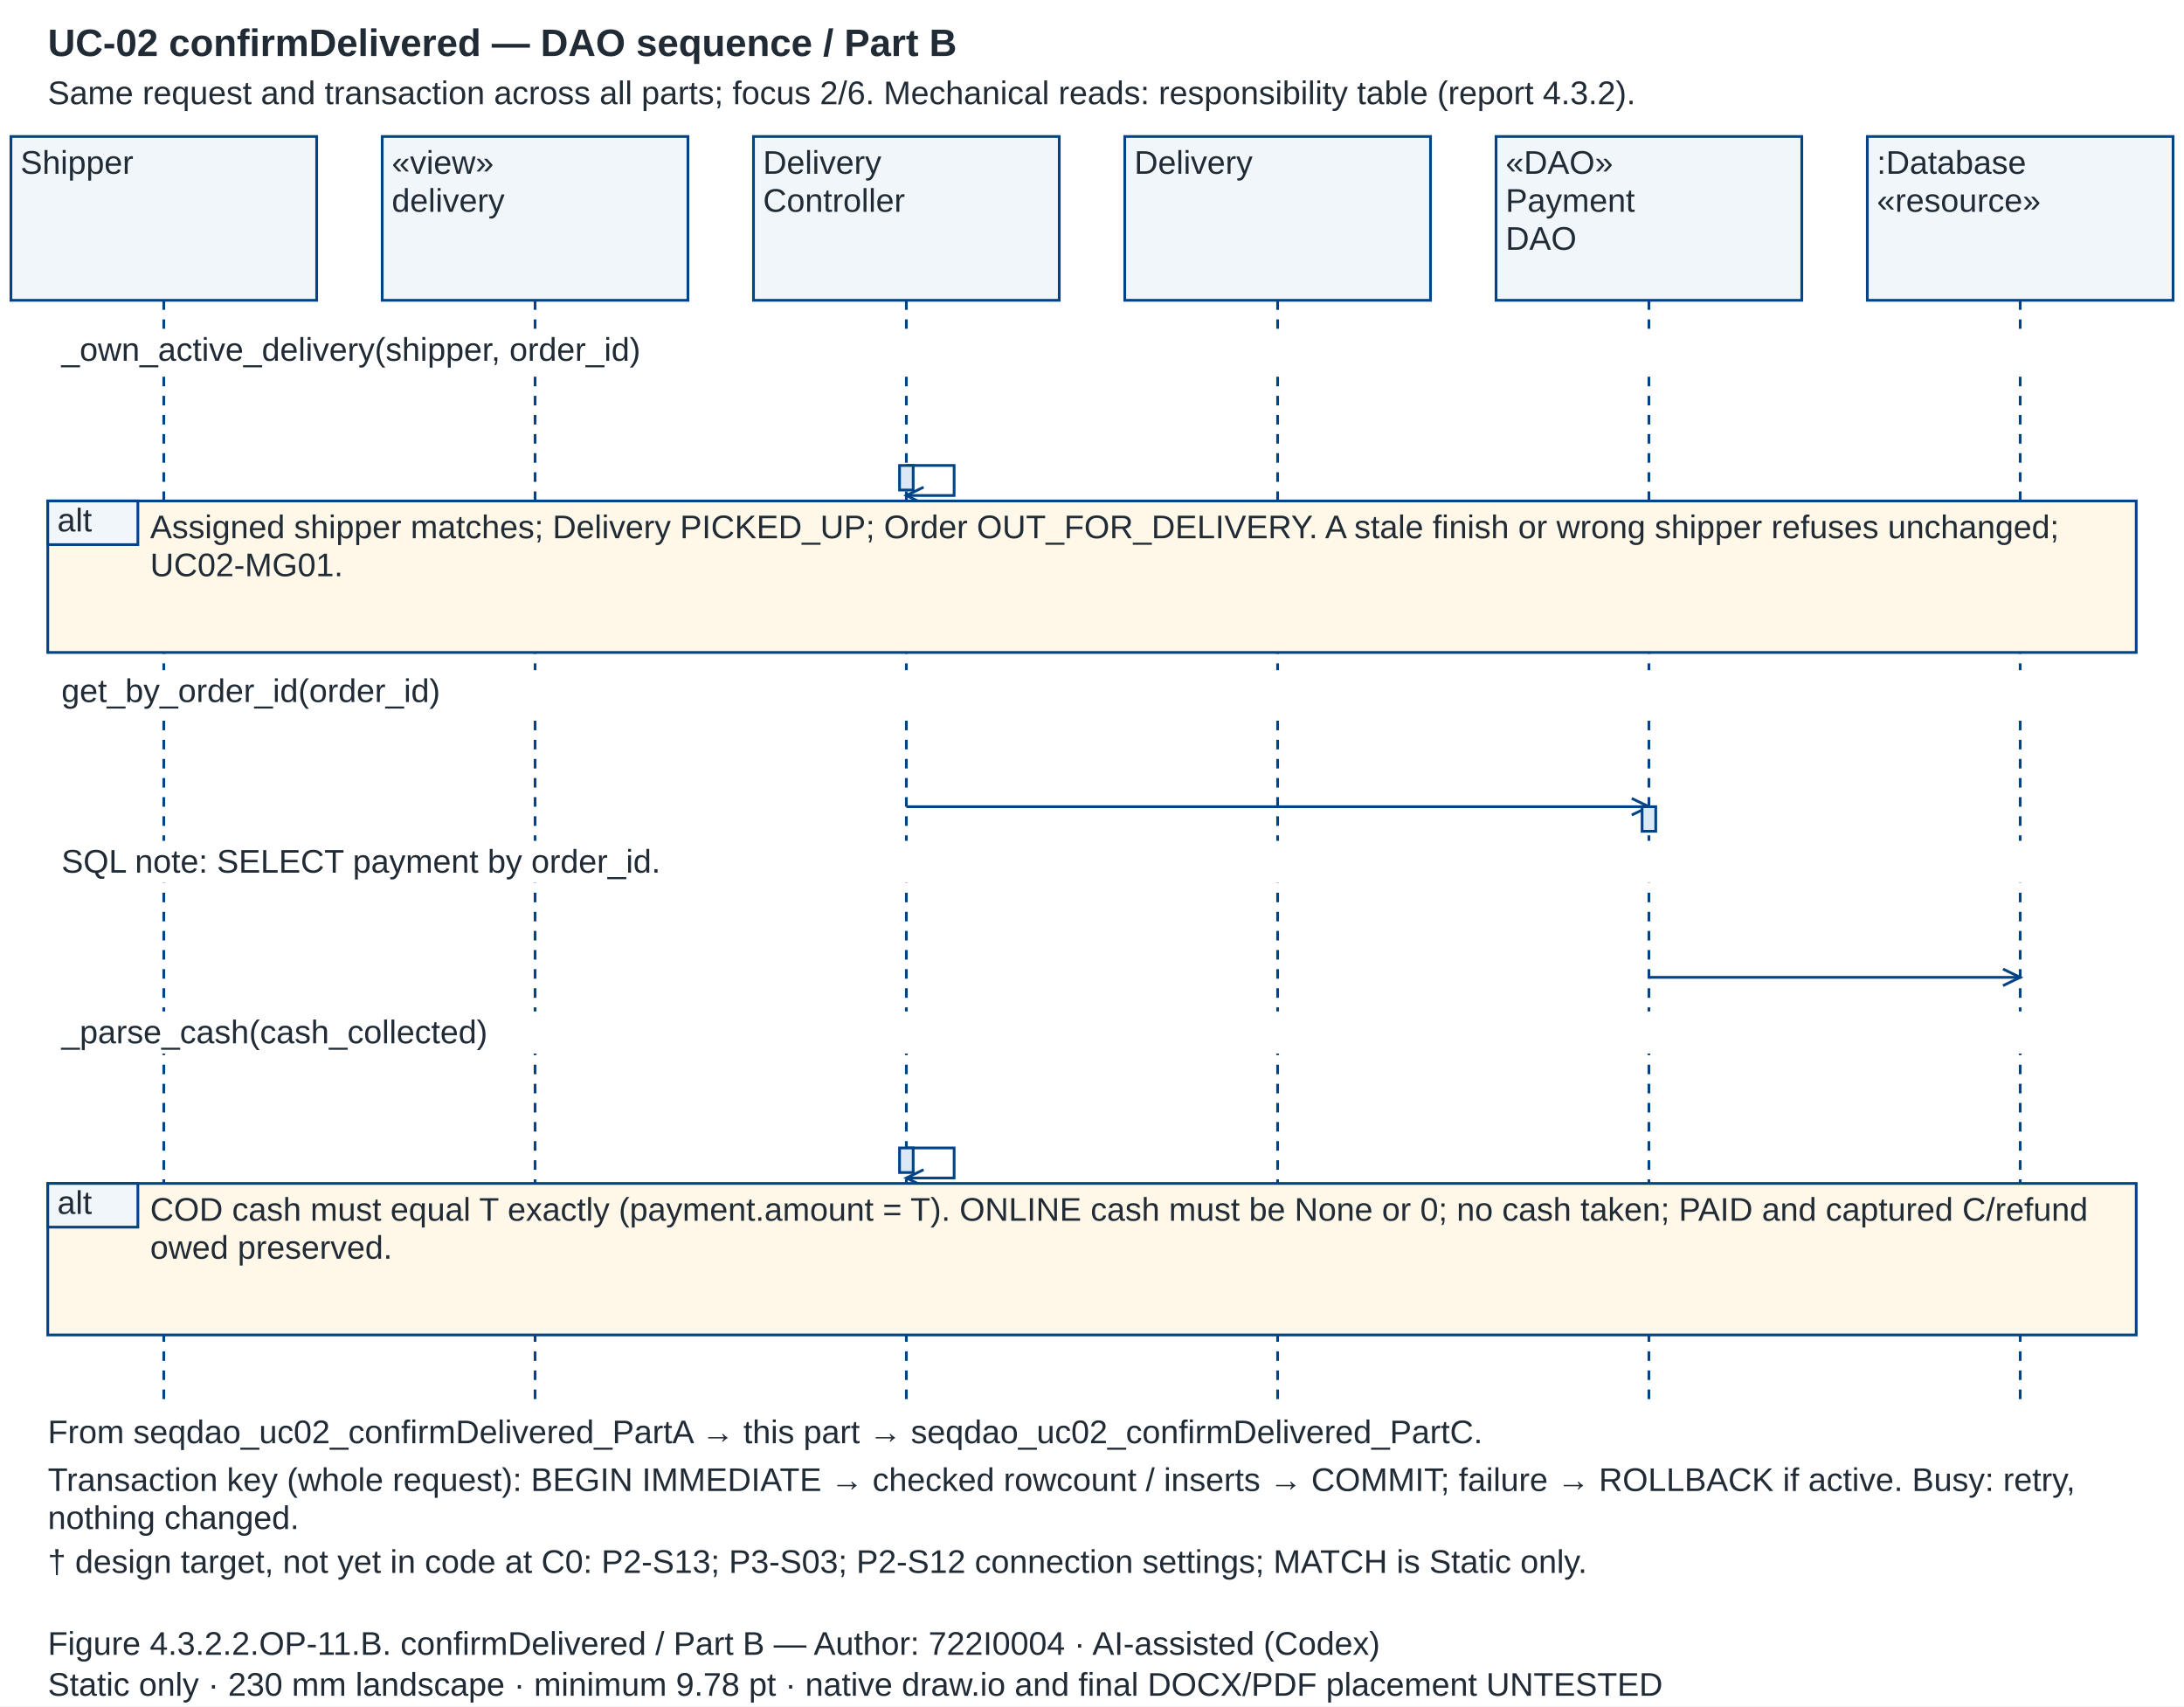
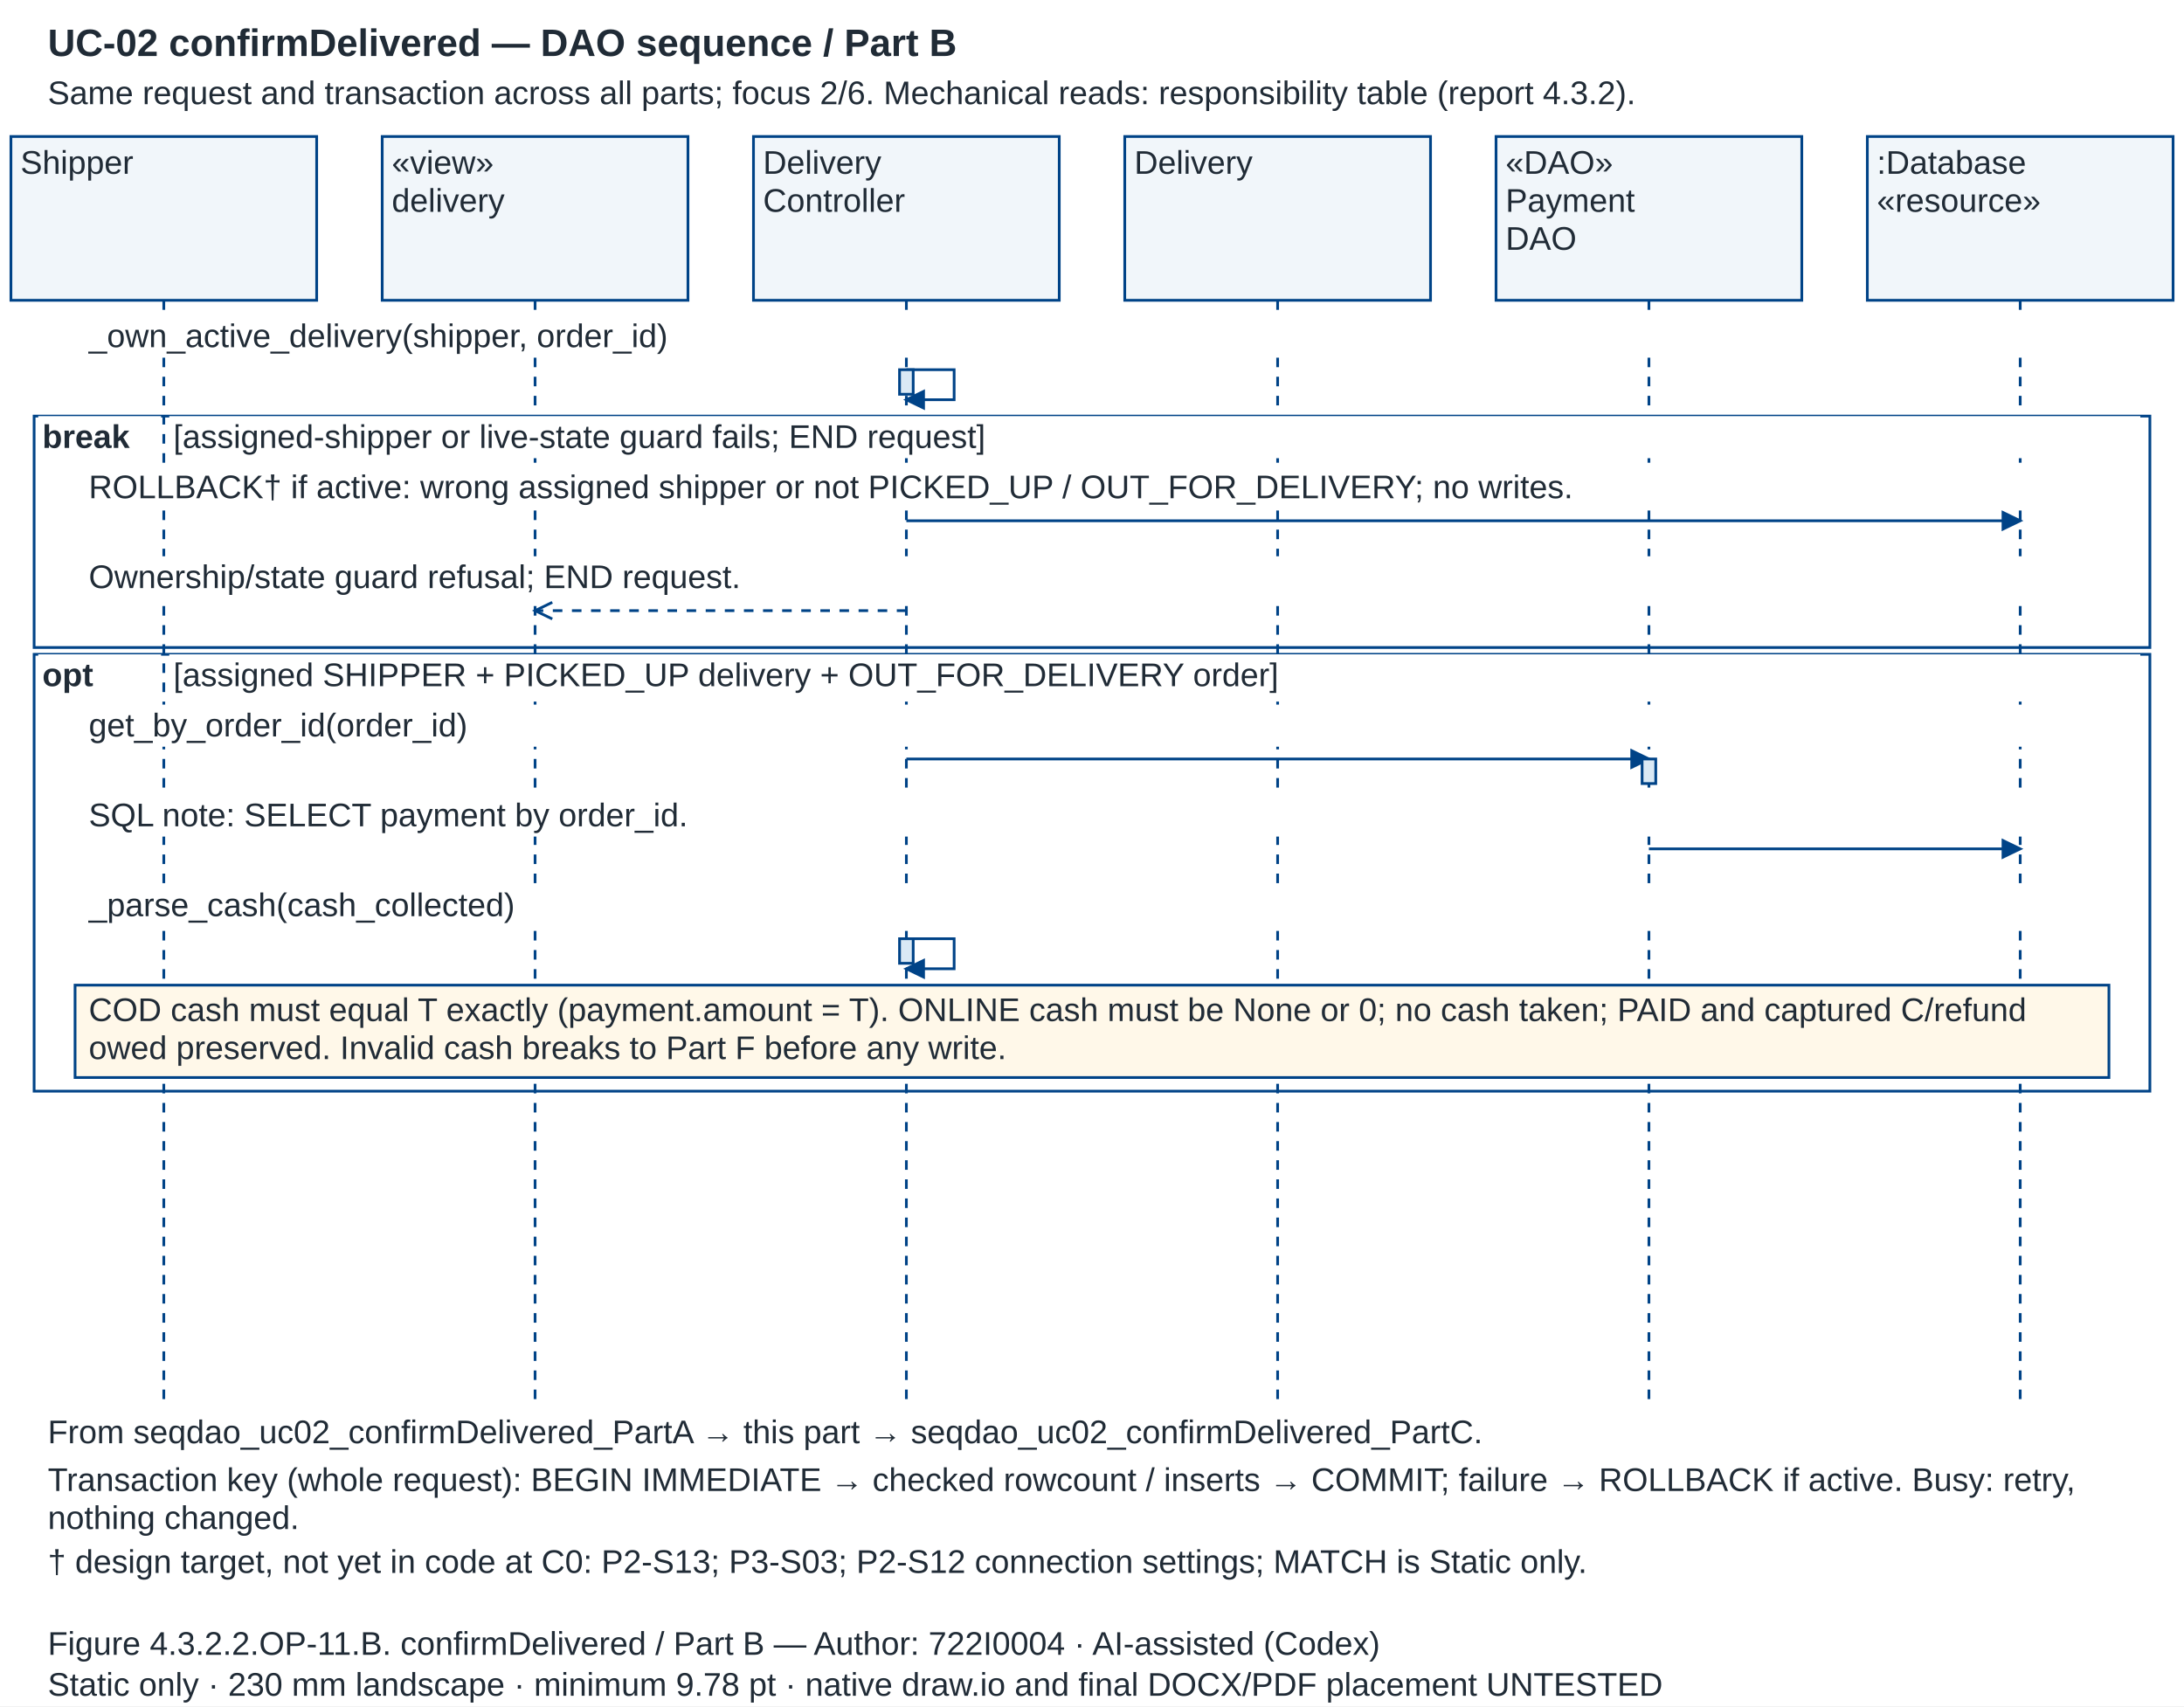
<svg xmlns="http://www.w3.org/2000/svg" width="1600" height="1250" viewBox="0 0 1600 1250">
  <rect width="100%" height="100%" fill="white" />
  <text x="35" y="41.04" font-family="Arial" font-size="28" font-weight="bold" fill="#202B36">UC-02 confirmDelivered — DAO sequence / Part B</text>
  <text x="35" y="76.32" font-family="Arial" font-size="24" font-weight="normal" fill="#202B36">Same request and transaction across all parts; focus 2/6. Mechanical reads: responsibility table (report 4.3.2).</text>
+   <rect data-fragment-id="fragment_seqdao_uc02_confirmDelivered_PartB_1" x="25" y="304.84" width="1550" height="169.52" fill="none" stroke="#004387" stroke-width="2" />
+   <rect data-fragment-id="fragment_seqdao_uc02_confirmDelivered_PartB_2" x="25" y="479.36" width="1550" height="320.04" fill="none" stroke="#004387" stroke-width="2" />
  <rect x="8.0" y="100" width="224" height="120" stroke="#004387" fill="#F1F6FA" stroke-width="2" />
  <text x="15.0" y="127.32" font-family="Arial" font-size="24" font-weight="normal" fill="#202B36">Shipper</text>
-   <polyline points="120.0,220 120.0,1030" fill="none" stroke="#004387" stroke-width="2" stroke-dasharray="7 7" />
+   <polyline points="120.0,220 120.0,1026" fill="none" stroke="#004387" stroke-width="2" stroke-dasharray="7 7" />
  <rect x="280.0" y="100" width="224" height="120" stroke="#004387" fill="#F1F6FA" stroke-width="2" />
  <text x="287.0" y="127.32" font-family="Arial" font-size="24" font-weight="normal" fill="#202B36">«view»</text>
  <text x="287.0" y="155.16" font-family="Arial" font-size="24" font-weight="normal" fill="#202B36">delivery</text>
-   <polyline points="392.0,220 392.0,1030" fill="none" stroke="#004387" stroke-width="2" stroke-dasharray="7 7" />
+   <polyline points="392.0,220 392.0,1026" fill="none" stroke="#004387" stroke-width="2" stroke-dasharray="7 7" />
  <rect x="552.0" y="100" width="224" height="120" stroke="#004387" fill="#F1F6FA" stroke-width="2" />
  <text x="559.0" y="127.32" font-family="Arial" font-size="24" font-weight="normal" fill="#202B36">Delivery</text>
  <text x="559.0" y="155.16" font-family="Arial" font-size="24" font-weight="normal" fill="#202B36">Controller</text>
-   <polyline points="664.0,220 664.0,1030" fill="none" stroke="#004387" stroke-width="2" stroke-dasharray="7 7" />
+   <polyline points="664.0,220 664.0,1026" fill="none" stroke="#004387" stroke-width="2" stroke-dasharray="7 7" />
  <rect x="824.0" y="100" width="224" height="120" stroke="#004387" fill="#F1F6FA" stroke-width="2" />
  <text x="831.0" y="127.32" font-family="Arial" font-size="24" font-weight="normal" fill="#202B36">Delivery</text>
-   <polyline points="936.0,220 936.0,1030" fill="none" stroke="#004387" stroke-width="2" stroke-dasharray="7 7" />
+   <polyline points="936.0,220 936.0,1026" fill="none" stroke="#004387" stroke-width="2" stroke-dasharray="7 7" />
  <rect x="1096.0" y="100" width="224" height="120" stroke="#004387" fill="#F1F6FA" stroke-width="2" />
  <text x="1103.0" y="127.32" font-family="Arial" font-size="24" font-weight="normal" fill="#202B36">«DAO»</text>
  <text x="1103.0" y="155.16" font-family="Arial" font-size="24" font-weight="normal" fill="#202B36">Payment</text>
  <text x="1103.0" y="183.0" font-family="Arial" font-size="24" font-weight="normal" fill="#202B36">DAO</text>
-   <polyline points="1208.0,220 1208.0,1030" fill="none" stroke="#004387" stroke-width="2" stroke-dasharray="7 7" />
+   <polyline points="1208.0,220 1208.0,1026" fill="none" stroke="#004387" stroke-width="2" stroke-dasharray="7 7" />
  <rect x="1368.0" y="100" width="224" height="120" stroke="#004387" fill="#F1F6FA" stroke-width="2" />
  <text x="1375.0" y="127.32" font-family="Arial" font-size="24" font-weight="normal" fill="#202B36">:Database</text>
  <text x="1375.0" y="155.16" font-family="Arial" font-size="24" font-weight="normal" fill="#202B36">«resource»</text>
-   <polyline points="1480.0,220 1480.0,1030" fill="none" stroke="#004387" stroke-width="2" stroke-dasharray="7 7" />
-   <rect x="42" y="241" width="1516" height="30.84" fill="white" />
-   <text x="45" y="264.32" font-family="Arial" font-size="24" font-weight="normal" fill="#202B36">_own_active_delivery(shipper, order_id)</text>
-   <polyline points="664.0,341 699.0,341 699.0,363 664.0,363" fill="none" stroke="#004387" stroke-width="2" />
-   <polyline points="676.606,356.91 664.0,363 676.606,369.09" fill="none" stroke="#004387" stroke-width="2" />
-   <rect x="659.0" y="341" width="10" height="18" stroke="#004387" fill="#DAE9F5" stroke-width="2" />
-   <rect x="35" y="367" width="1530" height="111" stroke="#004387" fill="#FFF8E9" stroke-width="2" />
-   <rect x="35" y="367" width="66" height="32" stroke="#004387" fill="#F1F6FA" stroke-width="2" />
-   <text x="42" y="389.32" font-family="Arial" font-size="24" font-weight="normal" fill="#202B36">alt</text>
-   <text x="110" y="394.32" font-family="Arial" font-size="24" font-weight="normal" fill="#202B36">Assigned shipper matches; Delivery PICKED_UP; Order OUT_FOR_DELIVERY. A stale finish or wrong shipper refuses unchanged;</text>
-   <text x="110" y="422.16" font-family="Arial" font-size="24" font-weight="normal" fill="#202B36">UC02-MG01.</text>
-   <rect x="42" y="491" width="1516" height="30.84" fill="white" />
-   <text x="45" y="514.32" font-family="Arial" font-size="24" font-weight="normal" fill="#202B36">get_by_order_id(order_id)</text>
-   <polyline points="664.0,591 1208.0,591" fill="none" stroke="#004387" stroke-width="2" />
-   <polyline points="1195.394,597.09 1208.0,591 1195.394,584.91" fill="none" stroke="#004387" stroke-width="2" />
-   <rect x="1203.0" y="591" width="10" height="18" stroke="#004387" fill="#DAE9F5" stroke-width="2" />
-   <rect x="42" y="616" width="1516" height="30.84" fill="white" />
-   <text x="45" y="639.32" font-family="Arial" font-size="24" font-weight="normal" fill="#202B36">SQL note: SELECT payment by order_id.</text>
-   <polyline points="1208.0,716 1480.0,716" fill="none" stroke="#004387" stroke-width="2" />
-   <polyline points="1467.394,722.09 1480.0,716 1467.394,709.91" fill="none" stroke="#004387" stroke-width="2" />
-   <rect x="42" y="741" width="1516" height="30.84" fill="white" />
-   <text x="45" y="764.32" font-family="Arial" font-size="24" font-weight="normal" fill="#202B36">_parse_cash(cash_collected)</text>
-   <polyline points="664.0,841 699.0,841 699.0,863 664.0,863" fill="none" stroke="#004387" stroke-width="2" />
-   <polyline points="676.606,856.91 664.0,863 676.606,869.09" fill="none" stroke="#004387" stroke-width="2" />
-   <rect x="659.0" y="841" width="10" height="18" stroke="#004387" fill="#DAE9F5" stroke-width="2" />
-   <rect x="35" y="867" width="1530" height="111" stroke="#004387" fill="#FFF8E9" stroke-width="2" />
-   <rect x="35" y="867" width="66" height="32" stroke="#004387" fill="#F1F6FA" stroke-width="2" />
-   <text x="42" y="889.32" font-family="Arial" font-size="24" font-weight="normal" fill="#202B36">alt</text>
-   <text x="110" y="894.32" font-family="Arial" font-size="24" font-weight="normal" fill="#202B36">COD cash must equal T exactly (payment.amount = T). ONLINE cash must be None or 0; no cash taken; PAID and captured C/refund</text>
-   <text x="110" y="922.16" font-family="Arial" font-size="24" font-weight="normal" fill="#202B36">owed preserved.</text>
+   <polyline points="1480.0,220 1480.0,1026" fill="none" stroke="#004387" stroke-width="2" stroke-dasharray="7 7" />
+   <rect x="28" y="304.84" width="90" height="30.84" fill="white" />
+   <text x="31" y="328.16" font-family="Arial" font-size="24" font-weight="bold" fill="#202B36">break</text>
+   <rect x="124" y="304.84" width="1444" height="30.84" fill="white" />
+   <text x="127" y="328.16" font-family="Arial" font-size="24" font-weight="normal" fill="#202B36">[assigned-shipper or live-state guard fails; END request]</text>
+   <rect x="28" y="479.36" width="90" height="30.84" fill="white" />
+   <text x="31" y="502.68" font-family="Arial" font-size="24" font-weight="bold" fill="#202B36">opt</text>
+   <rect x="124" y="479.36" width="1444" height="30.84" fill="white" />
+   <text x="127" y="502.68" font-family="Arial" font-size="24" font-weight="normal" fill="#202B36">[assigned SHIPPER + PICKED_UP delivery + OUT_FOR_DELIVERY order]</text>
+   <rect x="62" y="231" width="1476" height="30.84" fill="white" />
+   <text x="65" y="254.32" font-family="Arial" font-size="24" font-weight="normal" fill="#202B36">_own_active_delivery(shipper, order_id)</text>
+   <polyline points="664.0,270.84 699.0,270.84 699.0,292.84 664.0,292.84" fill="none" stroke="#004387" stroke-width="2" />
+   <polygon data-edge-head="message0" points="676.606,286.75 664.0,292.84 676.606,298.93" fill="#004387" stroke="#004387" stroke-width="2" />
+   <rect x="659.0" y="270.84" width="10" height="18" stroke="#004387" fill="#DAE9F5" stroke-width="2" />
+   <rect x="62" y="341.68" width="1476" height="30.84" fill="white" />
+   <text x="65" y="365" font-family="Arial" font-size="24" font-weight="normal" fill="#202B36">ROLLBACK† if active: wrong assigned shipper or not PICKED_UP / OUT_FOR_DELIVERY; no writes.</text>
+   <polyline points="664.0,381.52 1480.0,381.52" fill="none" stroke="#004387" stroke-width="2" />
+   <polygon data-edge-head="message1" points="1467.394,387.61 1480.0,381.52 1467.394,375.43" fill="#004387" stroke="#004387" stroke-width="2" />
+   <rect x="62" y="407.52" width="1476" height="30.84" fill="white" />
+   <text x="65" y="430.84" font-family="Arial" font-size="24" font-weight="normal" fill="#202B36">Ownership/state guard refusal; END request.</text>
+   <polyline points="664.0,447.36 392.0,447.36" fill="none" stroke="#004387" stroke-width="2" stroke-dasharray="7 7" />
+   <polyline data-edge-head="message2" points="404.606,441.27 392.0,447.36 404.606,453.45" fill="none" stroke="#004387" stroke-width="2" />
+   <rect x="62" y="516.2" width="1476" height="30.84" fill="white" />
+   <text x="65" y="539.52" font-family="Arial" font-size="24" font-weight="normal" fill="#202B36">get_by_order_id(order_id)</text>
+   <polyline points="664.0,556.04 1208.0,556.04" fill="none" stroke="#004387" stroke-width="2" />
+   <polygon data-edge-head="message3" points="1195.394,562.13 1208.0,556.04 1195.394,549.95" fill="#004387" stroke="#004387" stroke-width="2" />
+   <rect x="1203.0" y="556.04" width="10" height="18" stroke="#004387" fill="#DAE9F5" stroke-width="2" />
+   <rect x="62" y="582.04" width="1476" height="30.84" fill="white" />
+   <text x="65" y="605.36" font-family="Arial" font-size="24" font-weight="normal" fill="#202B36">SQL note: SELECT payment by order_id.</text>
+   <polyline points="1208.0,621.88 1480.0,621.88" fill="none" stroke="#004387" stroke-width="2" />
+   <polygon data-edge-head="message4" points="1467.394,627.97 1480.0,621.88 1467.394,615.79" fill="#004387" stroke="#004387" stroke-width="2" />
+   <rect x="62" y="647.88" width="1476" height="30.84" fill="white" />
+   <text x="65" y="671.2" font-family="Arial" font-size="24" font-weight="normal" fill="#202B36">_parse_cash(cash_collected)</text>
+   <polyline points="664.0,687.72 699.0,687.72 699.0,709.72 664.0,709.72" fill="none" stroke="#004387" stroke-width="2" />
+   <polygon data-edge-head="message5" points="676.606,703.63 664.0,709.72 676.606,715.81" fill="#004387" stroke="#004387" stroke-width="2" />
+   <rect x="659.0" y="687.72" width="10" height="18" stroke="#004387" fill="#DAE9F5" stroke-width="2" />
+   <rect x="55" y="721.72" width="1490" height="67.68" stroke="#004387" fill="#FFF8E9" stroke-width="2" />
+   <text x="65" y="748.04" font-family="Arial" font-size="24" font-weight="normal" fill="#202B36">COD cash must equal T exactly (payment.amount = T). ONLINE cash must be None or 0; no cash taken; PAID and captured C/refund</text>
+   <text x="65" y="775.88" font-family="Arial" font-size="24" font-weight="normal" fill="#202B36">owed preserved. Invalid cash breaks to Part F before any write.</text>
  <text x="35" y="1057.32" font-family="Arial" font-size="24" font-weight="normal" fill="#202B36">From seqdao_uc02_confirmDelivered_PartA → this part → seqdao_uc02_confirmDelivered_PartC.</text>
  <text x="35" y="1092.32" font-family="Arial" font-size="24" font-weight="normal" fill="#202B36">Transaction key (whole request): BEGIN IMMEDIATE → checked rowcount / inserts → COMMIT; failure → ROLLBACK if active. Busy: retry,</text>
  <text x="35" y="1120.16" font-family="Arial" font-size="24" font-weight="normal" fill="#202B36">nothing changed.</text>
  <text x="35" y="1152.32" font-family="Arial" font-size="24" font-weight="normal" fill="#202B36">† design target, not yet in code at C0: P2-S13; P3-S03; P2-S12 connection settings; MATCH is Static only.</text>
  <text x="35" y="1212.32" font-family="Arial" font-size="24" font-weight="normal" fill="#202B36">Figure 4.3.2.2.OP-11.B. confirmDelivered / Part B — Author: 722I0004 · AI-assisted (Codex)</text>
  <text x="35" y="1242.32" font-family="Arial" font-size="24" font-weight="normal" fill="#202B36">Static only · 230 mm landscape · minimum 9.78 pt · native draw.io and final DOCX/PDF placement UNTESTED</text>
</svg>
